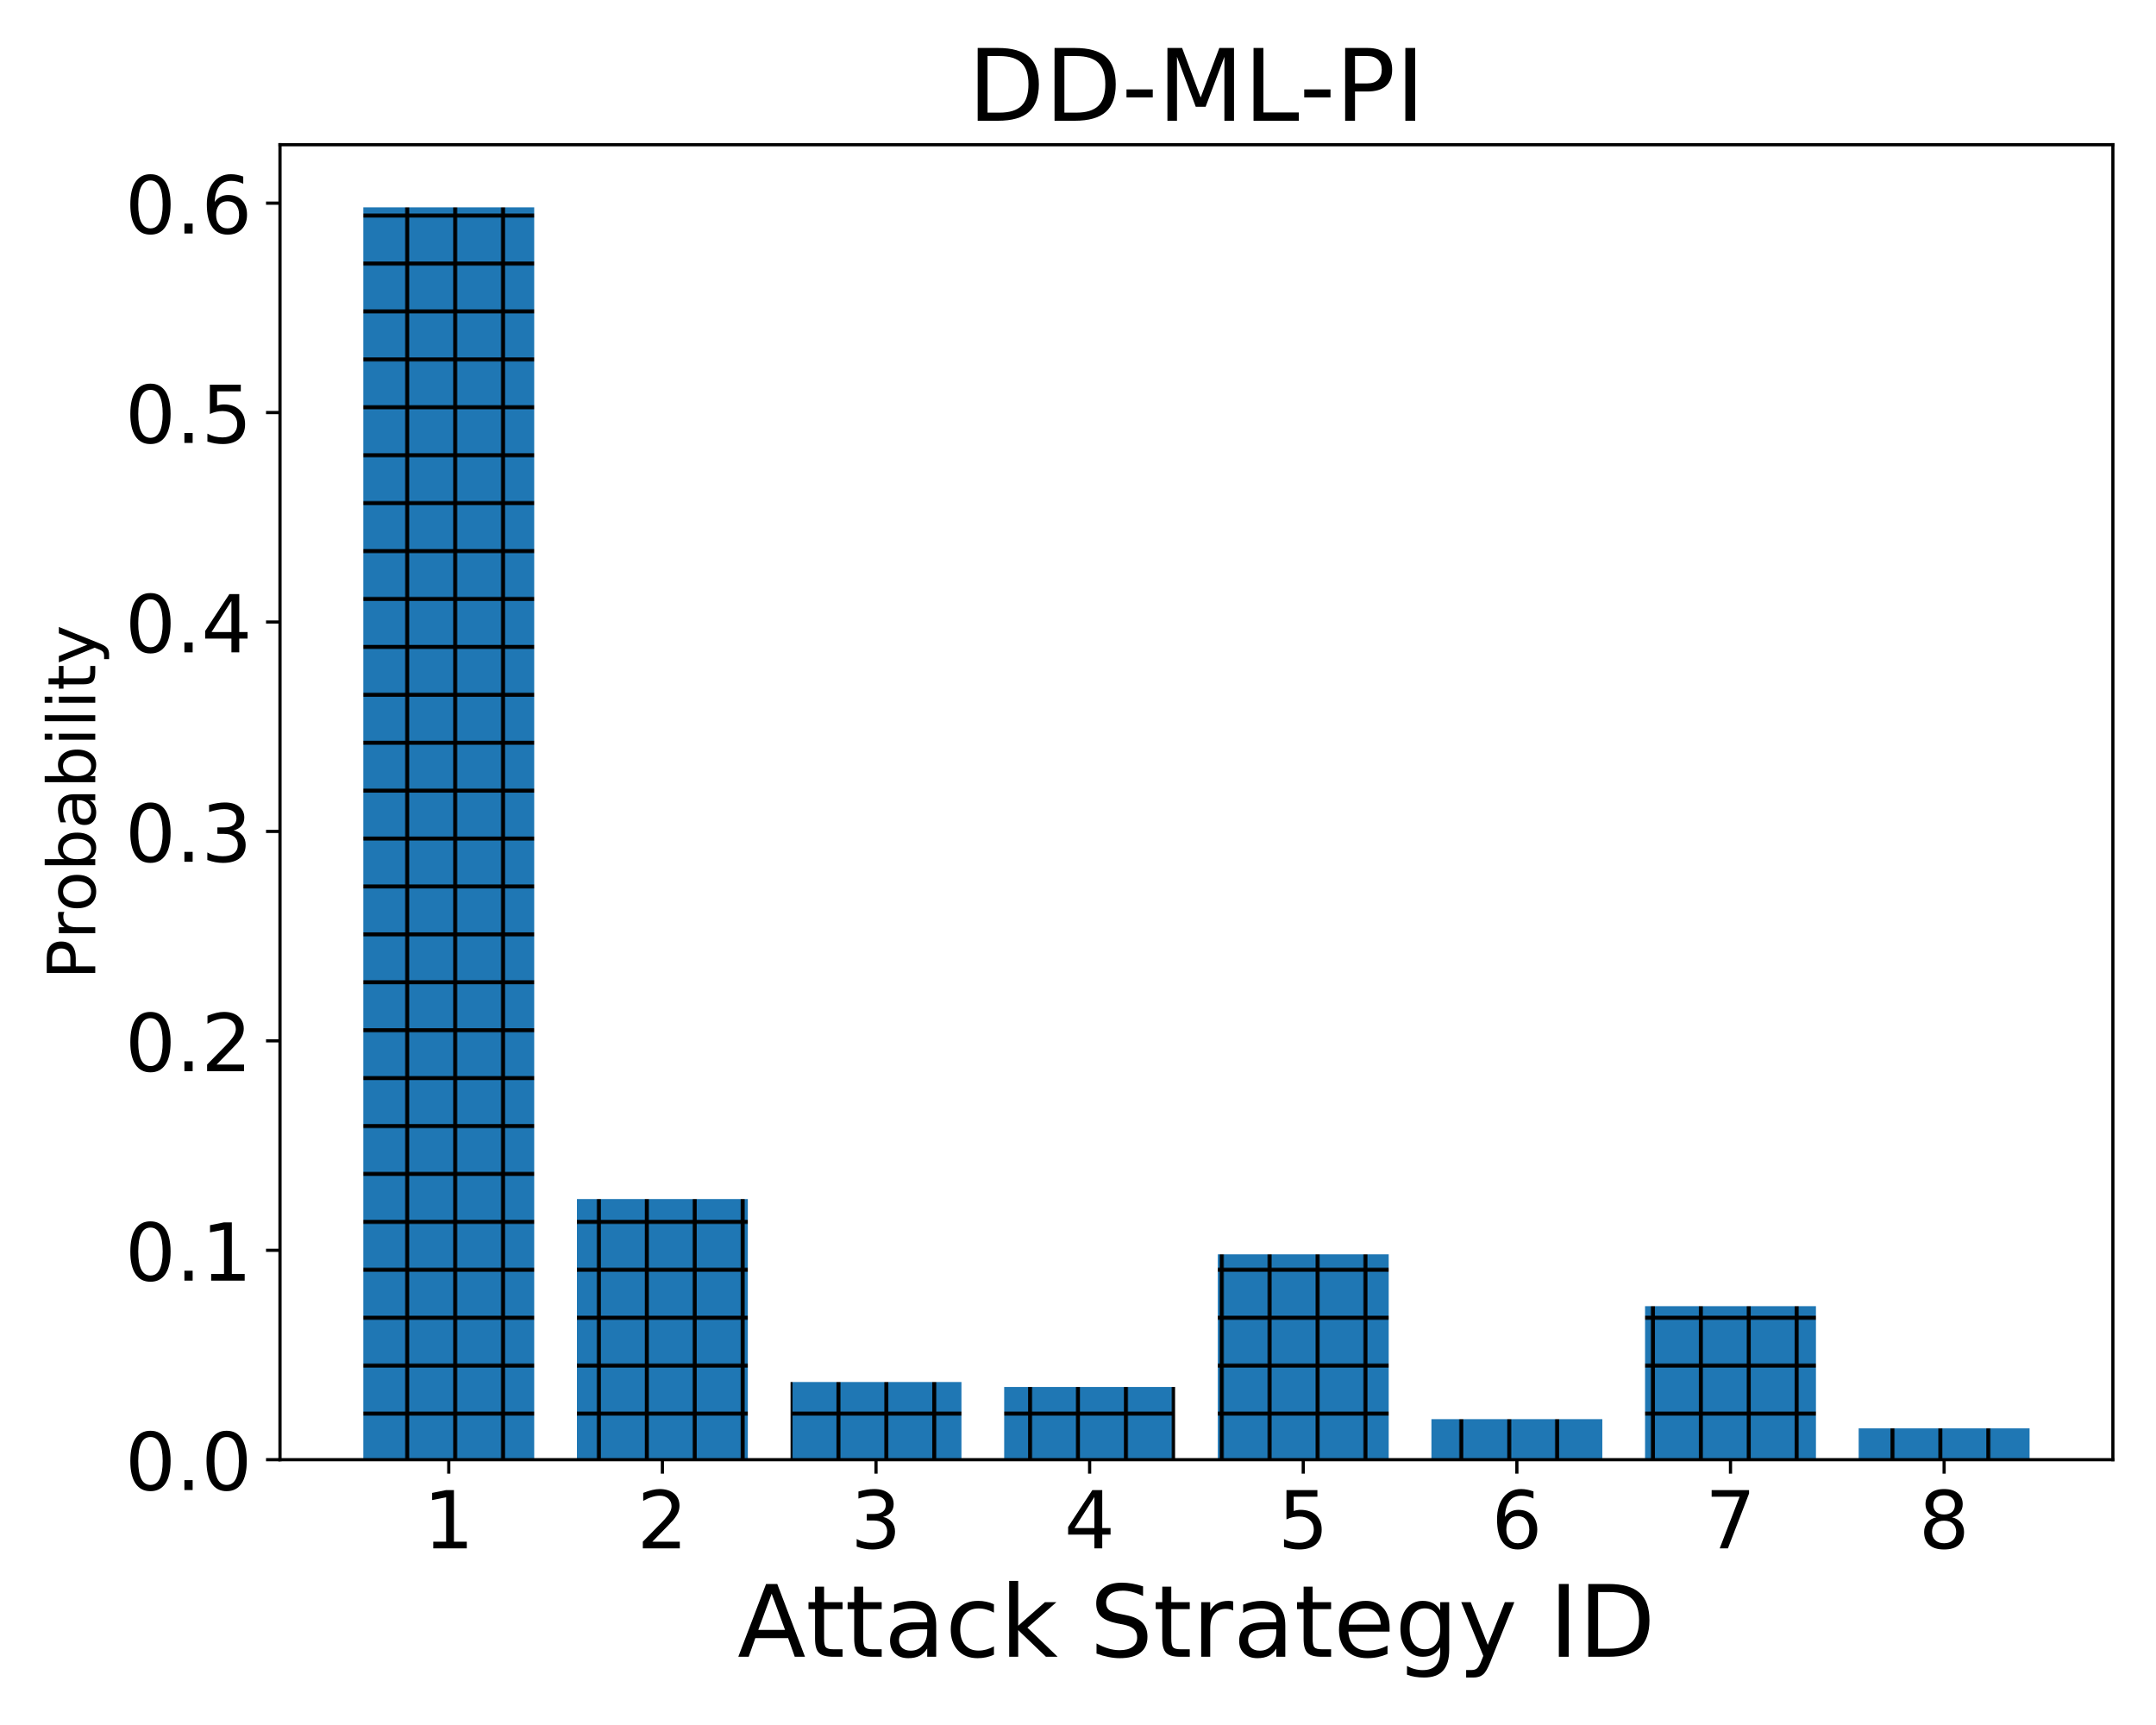
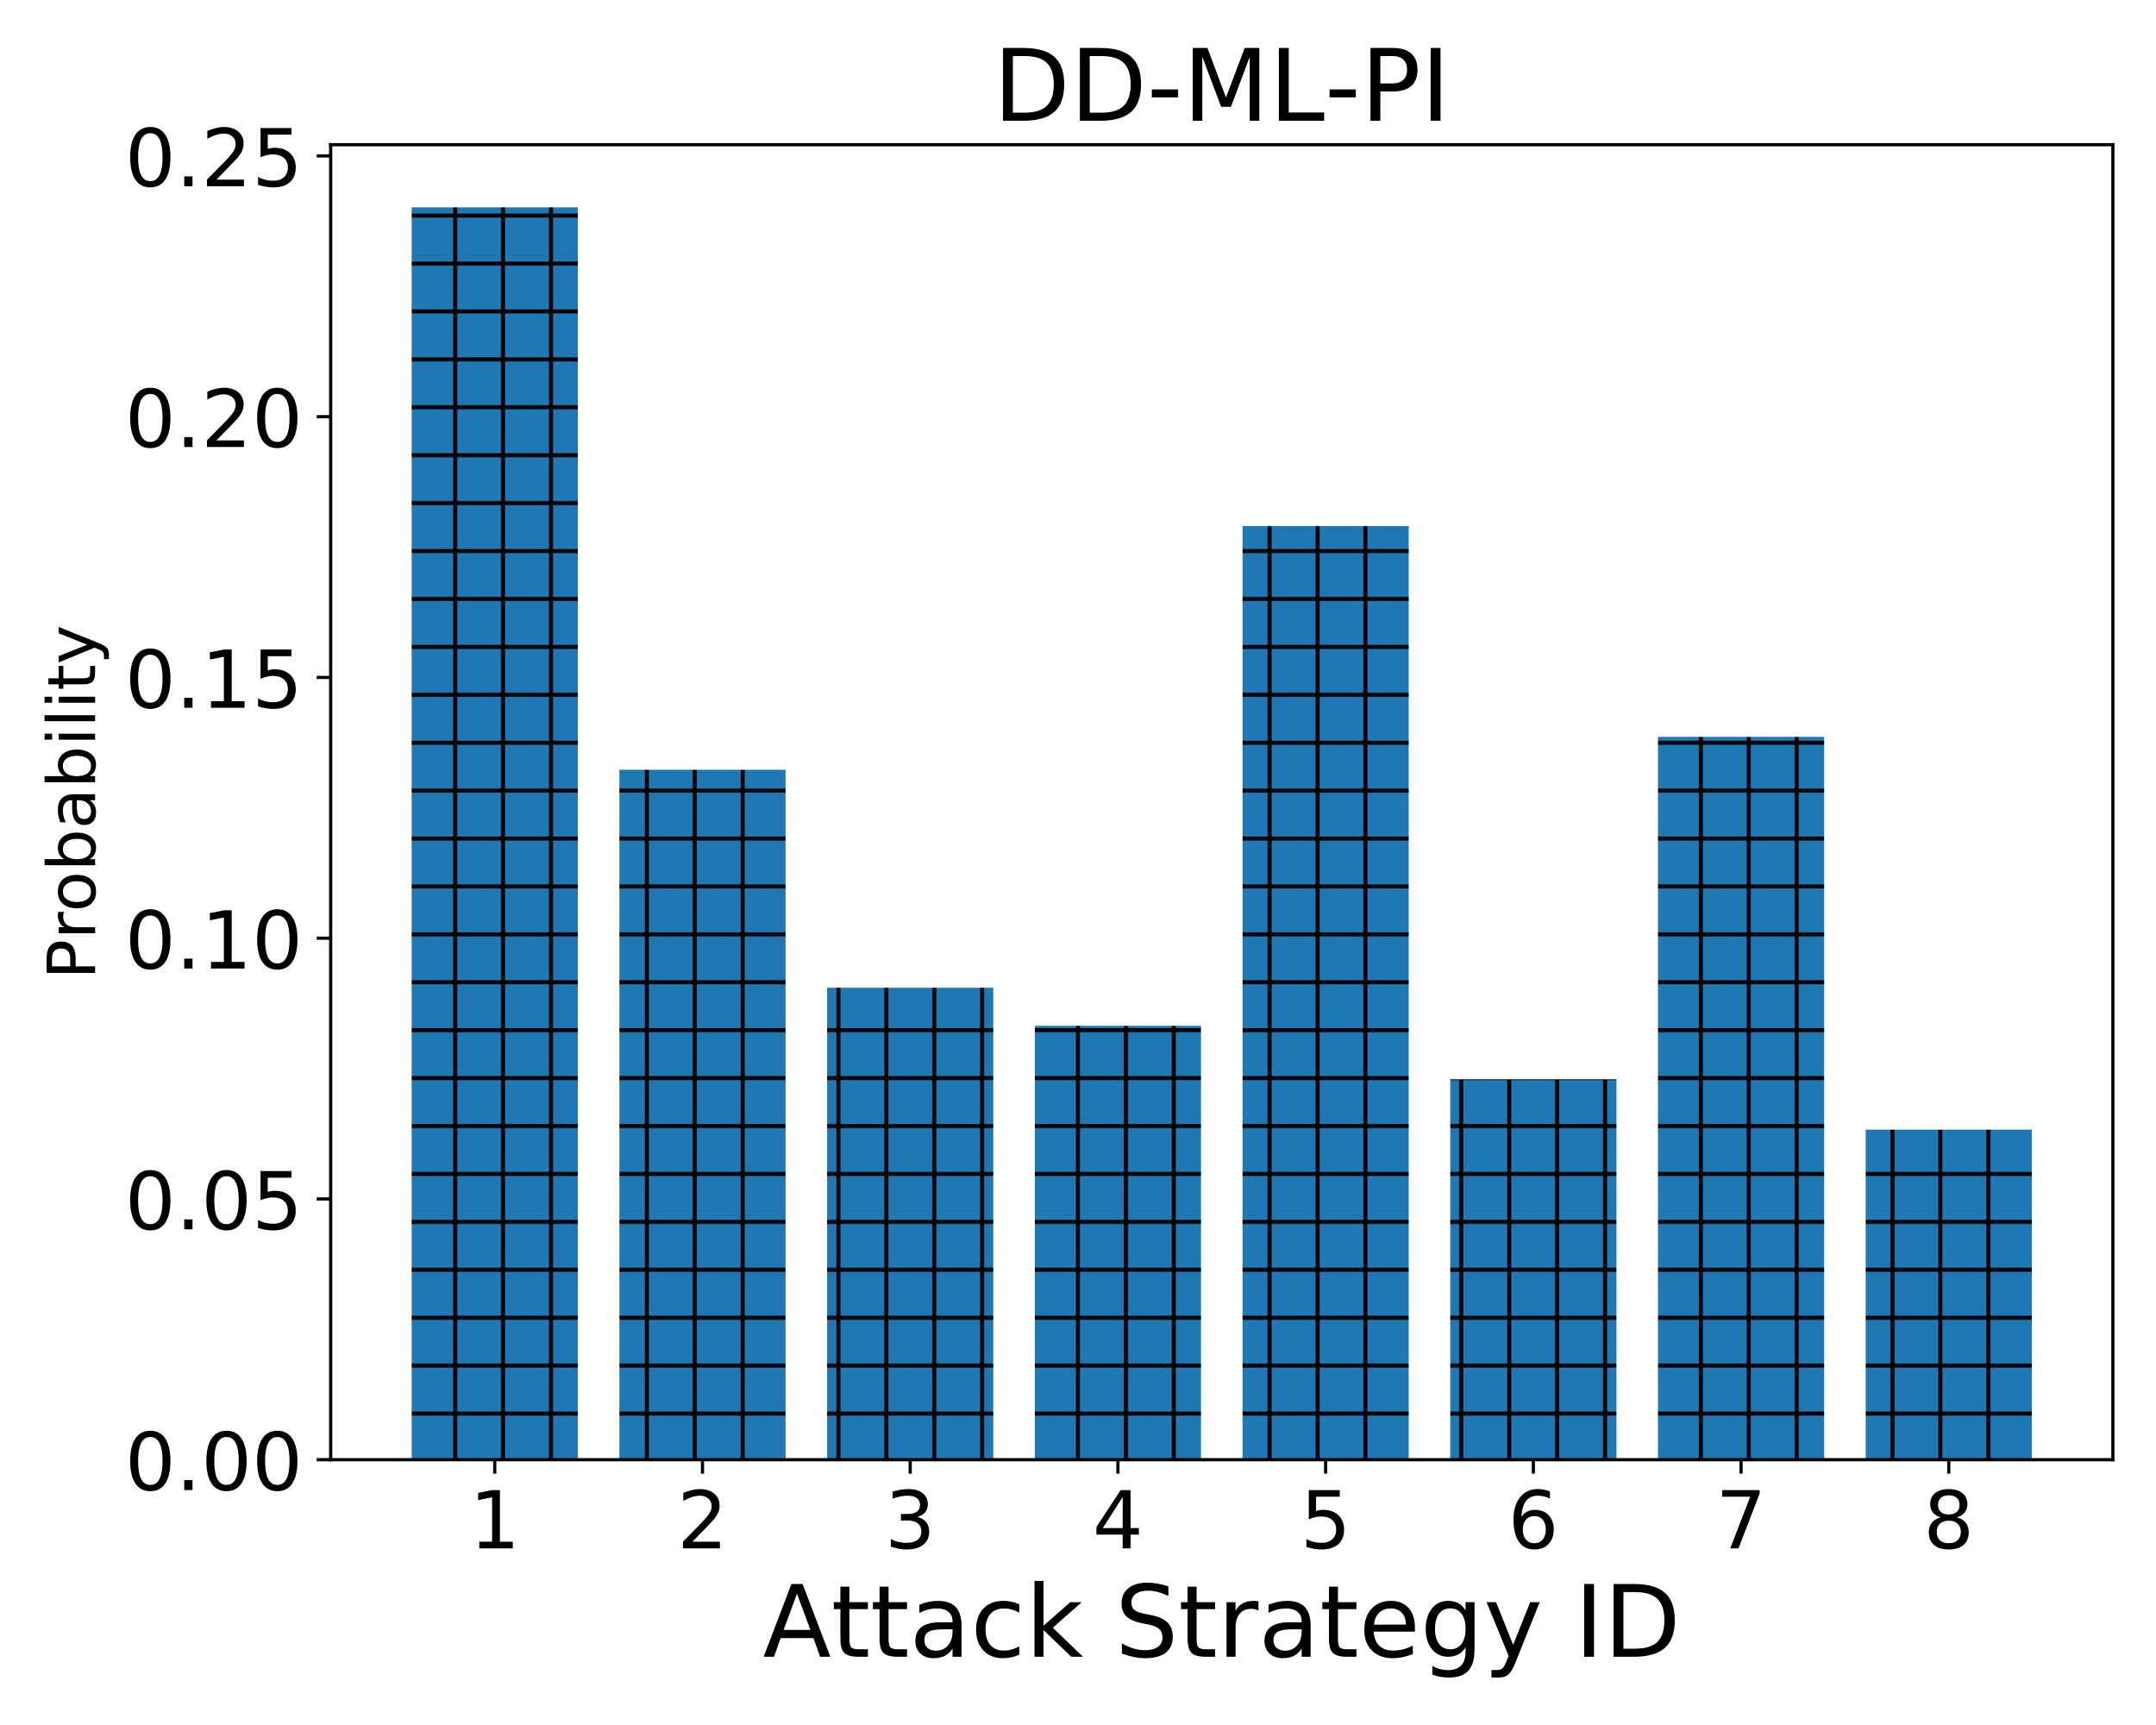
<svg xmlns="http://www.w3.org/2000/svg" xmlns:xlink="http://www.w3.org/1999/xlink" height="432pt" version="1.1" viewBox="0 0 540 432" width="540pt">
  <defs>
    <style type="text/css">
*{stroke-linecap:butt;stroke-linejoin:round;}
  </style>
  </defs>
  <g id="figure_1">
    <g id="patch_1">
      <path d="M 0 432  L 540 432  L 540 0  L 0 0  z " style="fill:#ffffff;" />
    </g>
    <g id="axes_1">
      <g id="patch_2">
-         <path d="M 70.13 365.56  L 529.2 365.56  L 529.2 36.24  L 70.13 36.24  z " style="fill:#ffffff;" />
+         <path d="M 82.82 365.56  L 529.2 365.56  L 529.2 36.24  L 82.82 36.24  z " style="fill:#ffffff;" />
      </g>
      <g id="patch_3">
-         <path clip-path="url(#paabbcc8f64)" d="M 90.997 365.56  L 133.801 365.56  L 133.801 51.922  L 90.997 51.922  z " style="fill:url(#h4506833bd5);" />
+         <path clip-path="url(#pebdb31510d)" d="M 103.11 365.56  L 144.731 365.56  L 144.731 51.922  L 103.11 51.922  z " style="fill:url(#h86dd119c20);" />
      </g>
      <g id="patch_4">
-         <path clip-path="url(#paabbcc8f64)" d="M 144.501 365.56  L 187.305 365.56  L 187.305 300.28  L 144.501 300.28  z " style="fill:url(#h4506833bd5);" />
+         <path clip-path="url(#pebdb31510d)" d="M 155.136 365.56  L 196.756 365.56  L 196.756 192.776  L 155.136 192.776  z " style="fill:url(#h86dd119c20);" />
      </g>
      <g id="patch_5">
-         <path clip-path="url(#paabbcc8f64)" d="M 198.006 365.56  L 240.81 365.56  L 240.81 346.107  L 198.006 346.107  z " style="fill:url(#h4506833bd5);" />
+         <path clip-path="url(#pebdb31510d)" d="M 207.161 365.56  L 248.782 365.56  L 248.782 247.366  L 207.161 247.366  z " style="fill:url(#h86dd119c20);" />
      </g>
      <g id="patch_6">
-         <path clip-path="url(#paabbcc8f64)" d="M 251.511 365.56  L 294.315 365.56  L 294.315 347.337  L 251.511 347.337  z " style="fill:url(#h4506833bd5);" />
+         <path clip-path="url(#pebdb31510d)" d="M 259.187 365.56  L 300.807 365.56  L 300.807 256.894  L 259.187 256.894  z " style="fill:url(#h86dd119c20);" />
      </g>
      <g id="patch_7">
-         <path clip-path="url(#paabbcc8f64)" d="M 305.015 365.56  L 347.819 365.56  L 347.819 314.12  L 305.015 314.12  z " style="fill:url(#h4506833bd5);" />
+         <path clip-path="url(#pebdb31510d)" d="M 311.213 365.56  L 352.833 365.56  L 352.833 131.748  L 311.213 131.748  z " style="fill:url(#h86dd119c20);" />
      </g>
      <g id="patch_8">
-         <path clip-path="url(#paabbcc8f64)" d="M 358.52 365.56  L 401.324 365.56  L 401.324 355.41  L 358.52 355.41  z " style="fill:url(#h4506833bd5);" />
+         <path clip-path="url(#pebdb31510d)" d="M 363.238 365.56  L 404.859 365.56  L 404.859 270.284  L 363.238 270.284  z " style="fill:url(#h86dd119c20);" />
      </g>
      <g id="patch_9">
-         <path clip-path="url(#paabbcc8f64)" d="M 412.025 365.56  L 454.829 365.56  L 454.829 327.115  L 412.025 327.115  z " style="fill:url(#h4506833bd5);" />
+         <path clip-path="url(#pebdb31510d)" d="M 415.264 365.56  L 456.884 365.56  L 456.884 184.536  L 415.264 184.536  z " style="fill:url(#h86dd119c20);" />
      </g>
      <g id="patch_10">
-         <path clip-path="url(#paabbcc8f64)" d="M 465.529 365.56  L 508.333 365.56  L 508.333 357.717  L 465.529 357.717  z " style="fill:url(#h4506833bd5);" />
+         <path clip-path="url(#pebdb31510d)" d="M 467.289 365.56  L 508.91 365.56  L 508.91 282.902  L 467.289 282.902  z " style="fill:url(#h86dd119c20);" />
      </g>
      <g id="matplotlib.axis_1">
        <g id="xtick_1">
          <g id="line2d_1">
            <defs>
-               <path d="M 0 0  L 0 3.5  " id="md4ec7f6e14" style="stroke:#000000;stroke-width:0.8;" />
-             </defs>
-             <g>
-               <use style="stroke:#000000;stroke-width:0.8;" x="112.399" xlink:href="#md4ec7f6e14" y="365.56" />
+               <path d="M 0 0  L 0 3.5  " id="m7964f2cab0" style="stroke:#000000;stroke-width:0.8;" />
+             </defs>
+             <g>
+               <use style="stroke:#000000;stroke-width:0.8;" x="123.92" xlink:href="#m7964f2cab0" y="365.56" />
            </g>
          </g>
          <g id="text_1">
            <defs>
              <path d="M 12.406 8.297  L 28.516 8.297  L 28.516 63.922  L 10.984 60.406  L 10.984 69.391  L 28.422 72.906  L 38.281 72.906  L 38.281 8.297  L 54.391 8.297  L 54.391 0  L 12.406 0  z " id="DejaVuSans-49" />
            </defs>
-             <g transform="translate(106.0362 387.7569)scale(0.2 -0.2)">
+             <g transform="translate(117.5578 387.7569)scale(0.2 -0.2)">
              <use xlink:href="#DejaVuSans-49" />
            </g>
          </g>
        </g>
        <g id="xtick_2">
          <g id="line2d_2">
            <g>
-               <use style="stroke:#000000;stroke-width:0.8;" x="165.903" xlink:href="#md4ec7f6e14" y="365.56" />
+               <use style="stroke:#000000;stroke-width:0.8;" x="175.946" xlink:href="#m7964f2cab0" y="365.56" />
            </g>
          </g>
          <g id="text_2">
            <defs>
              <path d="M 19.188 8.297  L 53.609 8.297  L 53.609 0  L 7.328 0  L 7.328 8.297  Q 12.938 14.109 22.625 23.891  Q 32.328 33.688 34.812 36.531  Q 39.547 41.844 41.422 45.531  Q 43.312 49.219 43.312 52.781  Q 43.312 58.594 39.234 62.25  Q 35.156 65.922 28.609 65.922  Q 23.969 65.922 18.812 64.312  Q 13.672 62.703 7.812 59.422  L 7.812 69.391  Q 13.766 71.781 18.938 73  Q 24.125 74.219 28.422 74.219  Q 39.75 74.219 46.484 68.547  Q 53.219 62.891 53.219 53.422  Q 53.219 48.922 51.531 44.891  Q 49.859 40.875 45.406 35.406  Q 44.188 33.984 37.641 27.219  Q 31.109 20.453 19.188 8.297  z " id="DejaVuSans-50" />
            </defs>
-             <g transform="translate(159.5408 387.7569)scale(0.2 -0.2)">
+             <g transform="translate(169.5834 387.7569)scale(0.2 -0.2)">
              <use xlink:href="#DejaVuSans-50" />
            </g>
          </g>
        </g>
        <g id="xtick_3">
          <g id="line2d_3">
            <g>
-               <use style="stroke:#000000;stroke-width:0.8;" x="219.408" xlink:href="#md4ec7f6e14" y="365.56" />
+               <use style="stroke:#000000;stroke-width:0.8;" x="227.972" xlink:href="#m7964f2cab0" y="365.56" />
            </g>
          </g>
          <g id="text_3">
            <defs>
              <path d="M 40.578 39.312  Q 47.656 37.797 51.625 33  Q 55.609 28.219 55.609 21.188  Q 55.609 10.406 48.188 4.484  Q 40.766 -1.422 27.094 -1.422  Q 22.516 -1.422 17.656 -0.516  Q 12.797 0.391 7.625 2.203  L 7.625 11.719  Q 11.719 9.328 16.594 8.109  Q 21.484 6.891 26.812 6.891  Q 36.078 6.891 40.938 10.547  Q 45.797 14.203 45.797 21.188  Q 45.797 27.641 41.281 31.266  Q 36.766 34.906 28.719 34.906  L 20.219 34.906  L 20.219 43.016  L 29.109 43.016  Q 36.375 43.016 40.234 45.922  Q 44.094 48.828 44.094 54.297  Q 44.094 59.906 40.109 62.906  Q 36.141 65.922 28.719 65.922  Q 24.656 65.922 20.016 65.031  Q 15.375 64.156 9.812 62.312  L 9.812 71.094  Q 15.438 72.656 20.344 73.438  Q 25.25 74.219 29.594 74.219  Q 40.828 74.219 47.359 69.109  Q 53.906 64.016 53.906 55.328  Q 53.906 49.266 50.438 45.094  Q 46.969 40.922 40.578 39.312  z " id="DejaVuSans-51" />
            </defs>
-             <g transform="translate(213.0455 387.7569)scale(0.2 -0.2)">
+             <g transform="translate(221.609 387.7569)scale(0.2 -0.2)">
              <use xlink:href="#DejaVuSans-51" />
            </g>
          </g>
        </g>
        <g id="xtick_4">
          <g id="line2d_4">
            <g>
-               <use style="stroke:#000000;stroke-width:0.8;" x="272.913" xlink:href="#md4ec7f6e14" y="365.56" />
+               <use style="stroke:#000000;stroke-width:0.8;" x="279.997" xlink:href="#m7964f2cab0" y="365.56" />
            </g>
          </g>
          <g id="text_4">
            <defs>
              <path d="M 37.797 64.312  L 12.891 25.391  L 37.797 25.391  z M 35.203 72.906  L 47.609 72.906  L 47.609 25.391  L 58.016 25.391  L 58.016 17.188  L 47.609 17.188  L 47.609 0  L 37.797 0  L 37.797 17.188  L 4.891 17.188  L 4.891 26.703  z " id="DejaVuSans-52" />
            </defs>
-             <g transform="translate(266.5502 387.7569)scale(0.2 -0.2)">
+             <g transform="translate(273.6347 387.7569)scale(0.2 -0.2)">
              <use xlink:href="#DejaVuSans-52" />
            </g>
          </g>
        </g>
        <g id="xtick_5">
          <g id="line2d_5">
            <g>
-               <use style="stroke:#000000;stroke-width:0.8;" x="326.417" xlink:href="#md4ec7f6e14" y="365.56" />
+               <use style="stroke:#000000;stroke-width:0.8;" x="332.023" xlink:href="#m7964f2cab0" y="365.56" />
            </g>
          </g>
          <g id="text_5">
            <defs>
              <path d="M 10.797 72.906  L 49.516 72.906  L 49.516 64.594  L 19.828 64.594  L 19.828 46.734  Q 21.969 47.469 24.109 47.828  Q 26.266 48.188 28.422 48.188  Q 40.625 48.188 47.75 41.5  Q 54.891 34.812 54.891 23.391  Q 54.891 11.625 47.562 5.094  Q 40.234 -1.422 26.906 -1.422  Q 22.312 -1.422 17.547 -0.641  Q 12.797 0.141 7.719 1.703  L 7.719 11.625  Q 12.109 9.234 16.797 8.062  Q 21.484 6.891 26.703 6.891  Q 35.156 6.891 40.078 11.328  Q 45.016 15.766 45.016 23.391  Q 45.016 31 40.078 35.438  Q 35.156 39.891 26.703 39.891  Q 22.75 39.891 18.812 39.016  Q 14.891 38.141 10.797 36.281  z " id="DejaVuSans-53" />
            </defs>
-             <g transform="translate(320.0548 387.7569)scale(0.2 -0.2)">
+             <g transform="translate(325.6603 387.7569)scale(0.2 -0.2)">
              <use xlink:href="#DejaVuSans-53" />
            </g>
          </g>
        </g>
        <g id="xtick_6">
          <g id="line2d_6">
            <g>
-               <use style="stroke:#000000;stroke-width:0.8;" x="379.922" xlink:href="#md4ec7f6e14" y="365.56" />
+               <use style="stroke:#000000;stroke-width:0.8;" x="384.048" xlink:href="#m7964f2cab0" y="365.56" />
            </g>
          </g>
          <g id="text_6">
            <defs>
              <path d="M 33.016 40.375  Q 26.375 40.375 22.484 35.828  Q 18.609 31.297 18.609 23.391  Q 18.609 15.531 22.484 10.953  Q 26.375 6.391 33.016 6.391  Q 39.656 6.391 43.531 10.953  Q 47.406 15.531 47.406 23.391  Q 47.406 31.297 43.531 35.828  Q 39.656 40.375 33.016 40.375  z M 52.594 71.297  L 52.594 62.312  Q 48.875 64.062 45.094 64.984  Q 41.312 65.922 37.594 65.922  Q 27.828 65.922 22.672 59.328  Q 17.531 52.734 16.797 39.406  Q 19.672 43.656 24.016 45.922  Q 28.375 48.188 33.594 48.188  Q 44.578 48.188 50.953 41.516  Q 57.328 34.859 57.328 23.391  Q 57.328 12.156 50.688 5.359  Q 44.047 -1.422 33.016 -1.422  Q 20.359 -1.422 13.672 8.266  Q 6.984 17.969 6.984 36.375  Q 6.984 53.656 15.188 63.938  Q 23.391 74.219 37.203 74.219  Q 40.922 74.219 44.703 73.484  Q 48.484 72.75 52.594 71.297  z " id="DejaVuSans-54" />
            </defs>
-             <g transform="translate(373.5595 387.7569)scale(0.2 -0.2)">
+             <g transform="translate(377.686 387.7569)scale(0.2 -0.2)">
              <use xlink:href="#DejaVuSans-54" />
            </g>
          </g>
        </g>
        <g id="xtick_7">
          <g id="line2d_7">
            <g>
-               <use style="stroke:#000000;stroke-width:0.8;" x="433.427" xlink:href="#md4ec7f6e14" y="365.56" />
+               <use style="stroke:#000000;stroke-width:0.8;" x="436.074" xlink:href="#m7964f2cab0" y="365.56" />
            </g>
          </g>
          <g id="text_7">
            <defs>
              <path d="M 8.203 72.906  L 55.078 72.906  L 55.078 68.703  L 28.609 0  L 18.312 0  L 43.219 64.594  L 8.203 64.594  z " id="DejaVuSans-55" />
            </defs>
-             <g transform="translate(427.0642 387.7569)scale(0.2 -0.2)">
+             <g transform="translate(429.7116 387.7569)scale(0.2 -0.2)">
              <use xlink:href="#DejaVuSans-55" />
            </g>
          </g>
        </g>
        <g id="xtick_8">
          <g id="line2d_8">
            <g>
-               <use style="stroke:#000000;stroke-width:0.8;" x="486.931" xlink:href="#md4ec7f6e14" y="365.56" />
+               <use style="stroke:#000000;stroke-width:0.8;" x="488.1" xlink:href="#m7964f2cab0" y="365.56" />
            </g>
          </g>
          <g id="text_8">
            <defs>
              <path d="M 31.781 34.625  Q 24.75 34.625 20.719 30.859  Q 16.703 27.094 16.703 20.516  Q 16.703 13.922 20.719 10.156  Q 24.75 6.391 31.781 6.391  Q 38.812 6.391 42.859 10.172  Q 46.922 13.969 46.922 20.516  Q 46.922 27.094 42.891 30.859  Q 38.875 34.625 31.781 34.625  z M 21.922 38.812  Q 15.578 40.375 12.031 44.719  Q 8.5 49.078 8.5 55.328  Q 8.5 64.062 14.719 69.141  Q 20.953 74.219 31.781 74.219  Q 42.672 74.219 48.875 69.141  Q 55.078 64.062 55.078 55.328  Q 55.078 49.078 51.531 44.719  Q 48 40.375 41.703 38.812  Q 48.828 37.156 52.797 32.312  Q 56.781 27.484 56.781 20.516  Q 56.781 9.906 50.312 4.234  Q 43.844 -1.422 31.781 -1.422  Q 19.734 -1.422 13.25 4.234  Q 6.781 9.906 6.781 20.516  Q 6.781 27.484 10.781 32.312  Q 14.797 37.156 21.922 38.812  z M 18.312 54.391  Q 18.312 48.734 21.844 45.562  Q 25.391 42.391 31.781 42.391  Q 38.141 42.391 41.719 45.562  Q 45.312 48.734 45.312 54.391  Q 45.312 60.062 41.719 63.234  Q 38.141 66.406 31.781 66.406  Q 25.391 66.406 21.844 63.234  Q 18.312 60.062 18.312 54.391  z " id="DejaVuSans-56" />
            </defs>
-             <g transform="translate(480.5688 387.7569)scale(0.2 -0.2)">
+             <g transform="translate(481.7372 387.7569)scale(0.2 -0.2)">
              <use xlink:href="#DejaVuSans-56" />
            </g>
          </g>
        </g>
        <g id="text_9">
          <defs>
            <path d="M 34.188 63.188  L 20.797 26.906  L 47.609 26.906  z M 28.609 72.906  L 39.797 72.906  L 67.578 0  L 57.328 0  L 50.688 18.703  L 17.828 18.703  L 11.188 0  L 0.781 0  z " id="DejaVuSans-65" />
            <path d="M 18.312 70.219  L 18.312 54.688  L 36.812 54.688  L 36.812 47.703  L 18.312 47.703  L 18.312 18.016  Q 18.312 11.328 20.141 9.422  Q 21.969 7.516 27.594 7.516  L 36.812 7.516  L 36.812 0  L 27.594 0  Q 17.188 0 13.234 3.875  Q 9.281 7.766 9.281 18.016  L 9.281 47.703  L 2.688 47.703  L 2.688 54.688  L 9.281 54.688  L 9.281 70.219  z " id="DejaVuSans-116" />
            <path d="M 34.281 27.484  Q 23.391 27.484 19.188 25  Q 14.984 22.516 14.984 16.5  Q 14.984 11.719 18.141 8.906  Q 21.297 6.109 26.703 6.109  Q 34.188 6.109 38.703 11.406  Q 43.219 16.703 43.219 25.484  L 43.219 27.484  z M 52.203 31.203  L 52.203 0  L 43.219 0  L 43.219 8.297  Q 40.141 3.328 35.547 0.953  Q 30.953 -1.422 24.312 -1.422  Q 15.922 -1.422 10.953 3.297  Q 6 8.016 6 15.922  Q 6 25.141 12.172 29.828  Q 18.359 34.516 30.609 34.516  L 43.219 34.516  L 43.219 35.406  Q 43.219 41.609 39.141 45  Q 35.062 48.391 27.688 48.391  Q 23 48.391 18.547 47.266  Q 14.109 46.141 10.016 43.891  L 10.016 52.203  Q 14.938 54.109 19.578 55.047  Q 24.219 56 28.609 56  Q 40.484 56 46.344 49.844  Q 52.203 43.703 52.203 31.203  z " id="DejaVuSans-97" />
            <path d="M 48.781 52.594  L 48.781 44.188  Q 44.969 46.297 41.141 47.344  Q 37.312 48.391 33.406 48.391  Q 24.656 48.391 19.812 42.844  Q 14.984 37.312 14.984 27.297  Q 14.984 17.281 19.812 11.734  Q 24.656 6.203 33.406 6.203  Q 37.312 6.203 41.141 7.25  Q 44.969 8.297 48.781 10.406  L 48.781 2.094  Q 45.016 0.344 40.984 -0.531  Q 36.969 -1.422 32.422 -1.422  Q 20.062 -1.422 12.781 6.344  Q 5.516 14.109 5.516 27.297  Q 5.516 40.672 12.859 48.328  Q 20.219 56 33.016 56  Q 37.156 56 41.109 55.141  Q 45.062 54.297 48.781 52.594  z " id="DejaVuSans-99" />
            <path d="M 9.078 75.984  L 18.109 75.984  L 18.109 31.109  L 44.922 54.688  L 56.391 54.688  L 27.391 29.109  L 57.625 0  L 45.906 0  L 18.109 26.703  L 18.109 0  L 9.078 0  z " id="DejaVuSans-107" />
            <path id="DejaVuSans-32" />
            <path d="M 53.516 70.516  L 53.516 60.891  Q 47.906 63.578 42.922 64.891  Q 37.938 66.219 33.297 66.219  Q 25.25 66.219 20.875 63.094  Q 16.5 59.969 16.5 54.203  Q 16.5 49.359 19.406 46.891  Q 22.312 44.438 30.422 42.922  L 36.375 41.703  Q 47.406 39.594 52.656 34.297  Q 57.906 29 57.906 20.125  Q 57.906 9.516 50.797 4.047  Q 43.703 -1.422 29.984 -1.422  Q 24.812 -1.422 18.969 -0.25  Q 13.141 0.922 6.891 3.219  L 6.891 13.375  Q 12.891 10.016 18.656 8.297  Q 24.422 6.594 29.984 6.594  Q 38.422 6.594 43.016 9.906  Q 47.609 13.234 47.609 19.391  Q 47.609 24.75 44.312 27.781  Q 41.016 30.812 33.5 32.328  L 27.484 33.5  Q 16.453 35.688 11.516 40.375  Q 6.594 45.062 6.594 53.422  Q 6.594 63.094 13.406 68.656  Q 20.219 74.219 32.172 74.219  Q 37.312 74.219 42.625 73.281  Q 47.953 72.359 53.516 70.516  z " id="DejaVuSans-83" />
            <path d="M 41.109 46.297  Q 39.594 47.172 37.812 47.578  Q 36.031 48 33.891 48  Q 26.266 48 22.188 43.047  Q 18.109 38.094 18.109 28.812  L 18.109 0  L 9.078 0  L 9.078 54.688  L 18.109 54.688  L 18.109 46.188  Q 20.953 51.172 25.484 53.578  Q 30.031 56 36.531 56  Q 37.453 56 38.578 55.875  Q 39.703 55.766 41.062 55.516  z " id="DejaVuSans-114" />
            <path d="M 56.203 29.594  L 56.203 25.203  L 14.891 25.203  Q 15.484 15.922 20.484 11.062  Q 25.484 6.203 34.422 6.203  Q 39.594 6.203 44.453 7.469  Q 49.312 8.734 54.109 11.281  L 54.109 2.781  Q 49.266 0.734 44.188 -0.344  Q 39.109 -1.422 33.891 -1.422  Q 20.797 -1.422 13.156 6.188  Q 5.516 13.812 5.516 26.812  Q 5.516 40.234 12.766 48.109  Q 20.016 56 32.328 56  Q 43.359 56 49.781 48.891  Q 56.203 41.797 56.203 29.594  z M 47.219 32.234  Q 47.125 39.594 43.094 43.984  Q 39.062 48.391 32.422 48.391  Q 24.906 48.391 20.391 44.141  Q 15.875 39.891 15.188 32.172  z " id="DejaVuSans-101" />
            <path d="M 45.406 27.984  Q 45.406 37.75 41.375 43.109  Q 37.359 48.484 30.078 48.484  Q 22.859 48.484 18.828 43.109  Q 14.797 37.75 14.797 27.984  Q 14.797 18.266 18.828 12.891  Q 22.859 7.516 30.078 7.516  Q 37.359 7.516 41.375 12.891  Q 45.406 18.266 45.406 27.984  z M 54.391 6.781  Q 54.391 -7.172 48.188 -13.984  Q 42 -20.797 29.203 -20.797  Q 24.469 -20.797 20.266 -20.094  Q 16.062 -19.391 12.109 -17.922  L 12.109 -9.188  Q 16.062 -11.328 19.922 -12.344  Q 23.781 -13.375 27.781 -13.375  Q 36.625 -13.375 41.016 -8.766  Q 45.406 -4.156 45.406 5.172  L 45.406 9.625  Q 42.625 4.781 38.281 2.391  Q 33.938 0 27.875 0  Q 17.828 0 11.672 7.656  Q 5.516 15.328 5.516 27.984  Q 5.516 40.672 11.672 48.328  Q 17.828 56 27.875 56  Q 33.938 56 38.281 53.609  Q 42.625 51.219 45.406 46.391  L 45.406 54.688  L 54.391 54.688  z " id="DejaVuSans-103" />
            <path d="M 32.172 -5.078  Q 28.375 -14.844 24.75 -17.812  Q 21.141 -20.797 15.094 -20.797  L 7.906 -20.797  L 7.906 -13.281  L 13.188 -13.281  Q 16.891 -13.281 18.938 -11.516  Q 21 -9.766 23.484 -3.219  L 25.094 0.875  L 2.984 54.688  L 12.5 54.688  L 29.594 11.922  L 46.688 54.688  L 56.203 54.688  z " id="DejaVuSans-121" />
            <path d="M 9.812 72.906  L 19.672 72.906  L 19.672 0  L 9.812 0  z " id="DejaVuSans-73" />
            <path d="M 19.672 64.797  L 19.672 8.109  L 31.594 8.109  Q 46.688 8.109 53.688 14.938  Q 60.688 21.781 60.688 36.531  Q 60.688 51.172 53.688 57.984  Q 46.688 64.797 31.594 64.797  z M 9.812 72.906  L 30.078 72.906  Q 51.266 72.906 61.172 64.094  Q 71.094 55.281 71.094 36.531  Q 71.094 17.672 61.125 8.828  Q 51.172 0 30.078 0  L 9.812 0  z " id="DejaVuSans-68" />
          </defs>
-           <g transform="translate(184.7255 414.9123)scale(0.25 -0.25)">
+           <g transform="translate(191.0705 414.9123)scale(0.25 -0.25)">
            <use xlink:href="#DejaVuSans-65" />
            <use x="68.393" xlink:href="#DejaVuSans-116" />
            <use x="107.602" xlink:href="#DejaVuSans-116" />
            <use x="146.811" xlink:href="#DejaVuSans-97" />
            <use x="208.09" xlink:href="#DejaVuSans-99" />
            <use x="263.07" xlink:href="#DejaVuSans-107" />
            <use x="320.98" xlink:href="#DejaVuSans-32" />
            <use x="352.768" xlink:href="#DejaVuSans-83" />
            <use x="416.244" xlink:href="#DejaVuSans-116" />
            <use x="455.453" xlink:href="#DejaVuSans-114" />
            <use x="496.566" xlink:href="#DejaVuSans-97" />
            <use x="557.846" xlink:href="#DejaVuSans-116" />
            <use x="597.055" xlink:href="#DejaVuSans-101" />
            <use x="658.578" xlink:href="#DejaVuSans-103" />
            <use x="722.055" xlink:href="#DejaVuSans-121" />
            <use x="781.234" xlink:href="#DejaVuSans-32" />
            <use x="813.021" xlink:href="#DejaVuSans-73" />
            <use x="842.514" xlink:href="#DejaVuSans-68" />
          </g>
        </g>
      </g>
      <g id="matplotlib.axis_2">
        <g id="ytick_1">
          <g id="line2d_9">
            <defs>
-               <path d="M 0 0  L -3.5 0  " id="m643095340f" style="stroke:#000000;stroke-width:0.8;" />
-             </defs>
-             <g>
-               <use style="stroke:#000000;stroke-width:0.8;" x="70.13" xlink:href="#m643095340f" y="365.56" />
+               <path d="M 0 0  L -3.5 0  " id="mc87d43b8d1" style="stroke:#000000;stroke-width:0.8;" />
+             </defs>
+             <g>
+               <use style="stroke:#000000;stroke-width:0.8;" x="82.82" xlink:href="#mc87d43b8d1" y="365.56" />
            </g>
          </g>
          <g id="text_10">
            <defs>
              <path d="M 31.781 66.406  Q 24.172 66.406 20.328 58.906  Q 16.5 51.422 16.5 36.375  Q 16.5 21.391 20.328 13.891  Q 24.172 6.391 31.781 6.391  Q 39.453 6.391 43.281 13.891  Q 47.125 21.391 47.125 36.375  Q 47.125 51.422 43.281 58.906  Q 39.453 66.406 31.781 66.406  z M 31.781 74.219  Q 44.047 74.219 50.516 64.516  Q 56.984 54.828 56.984 36.375  Q 56.984 17.969 50.516 8.266  Q 44.047 -1.422 31.781 -1.422  Q 19.531 -1.422 13.062 8.266  Q 6.594 17.969 6.594 36.375  Q 6.594 54.828 13.062 64.516  Q 19.531 74.219 31.781 74.219  z " id="DejaVuSans-48" />
              <path d="M 10.688 12.406  L 21 12.406  L 21 0  L 10.688 0  z " id="DejaVuSans-46" />
            </defs>
-             <g transform="translate(31.32375 373.1584)scale(0.2 -0.2)">
+             <g transform="translate(31.28875 373.1584)scale(0.2 -0.2)">
              <use xlink:href="#DejaVuSans-48" />
              <use x="63.623" xlink:href="#DejaVuSans-46" />
              <use x="95.41" xlink:href="#DejaVuSans-48" />
+               <use x="159.033" xlink:href="#DejaVuSans-48" />
            </g>
          </g>
        </g>
        <g id="ytick_2">
          <g id="line2d_10">
            <g>
-               <use style="stroke:#000000;stroke-width:0.8;" x="70.13" xlink:href="#m643095340f" y="313.113" />
+               <use style="stroke:#000000;stroke-width:0.8;" x="82.82" xlink:href="#mc87d43b8d1" y="300.257" />
            </g>
          </g>
          <g id="text_11">
-             <g transform="translate(31.32375 320.7111)scale(0.2 -0.2)">
-               <use xlink:href="#DejaVuSans-48" />
-               <use x="63.623" xlink:href="#DejaVuSans-46" />
-               <use x="95.41" xlink:href="#DejaVuSans-49" />
+             <g transform="translate(31.28875 307.8558)scale(0.2 -0.2)">
+               <use xlink:href="#DejaVuSans-48" />
+               <use x="63.623" xlink:href="#DejaVuSans-46" />
+               <use x="95.41" xlink:href="#DejaVuSans-48" />
+               <use x="159.033" xlink:href="#DejaVuSans-53" />
            </g>
          </g>
        </g>
        <g id="ytick_3">
          <g id="line2d_11">
            <g>
-               <use style="stroke:#000000;stroke-width:0.8;" x="70.13" xlink:href="#m643095340f" y="260.665" />
+               <use style="stroke:#000000;stroke-width:0.8;" x="82.82" xlink:href="#mc87d43b8d1" y="234.955" />
            </g>
          </g>
          <g id="text_12">
-             <g transform="translate(31.32375 268.2638)scale(0.2 -0.2)">
-               <use xlink:href="#DejaVuSans-48" />
-               <use x="63.623" xlink:href="#DejaVuSans-46" />
-               <use x="95.41" xlink:href="#DejaVuSans-50" />
+             <g transform="translate(31.28875 242.5531)scale(0.2 -0.2)">
+               <use xlink:href="#DejaVuSans-48" />
+               <use x="63.623" xlink:href="#DejaVuSans-46" />
+               <use x="95.41" xlink:href="#DejaVuSans-49" />
+               <use x="159.033" xlink:href="#DejaVuSans-48" />
            </g>
          </g>
        </g>
        <g id="ytick_4">
          <g id="line2d_12">
            <g>
-               <use style="stroke:#000000;stroke-width:0.8;" x="70.13" xlink:href="#m643095340f" y="208.218" />
+               <use style="stroke:#000000;stroke-width:0.8;" x="82.82" xlink:href="#mc87d43b8d1" y="169.652" />
            </g>
          </g>
          <g id="text_13">
-             <g transform="translate(31.32375 215.8165)scale(0.2 -0.2)">
-               <use xlink:href="#DejaVuSans-48" />
-               <use x="63.623" xlink:href="#DejaVuSans-46" />
-               <use x="95.41" xlink:href="#DejaVuSans-51" />
+             <g transform="translate(31.28875 177.2505)scale(0.2 -0.2)">
+               <use xlink:href="#DejaVuSans-48" />
+               <use x="63.623" xlink:href="#DejaVuSans-46" />
+               <use x="95.41" xlink:href="#DejaVuSans-49" />
+               <use x="159.033" xlink:href="#DejaVuSans-53" />
            </g>
          </g>
        </g>
        <g id="ytick_5">
          <g id="line2d_13">
            <g>
-               <use style="stroke:#000000;stroke-width:0.8;" x="70.13" xlink:href="#m643095340f" y="155.771" />
+               <use style="stroke:#000000;stroke-width:0.8;" x="82.82" xlink:href="#mc87d43b8d1" y="104.349" />
            </g>
          </g>
          <g id="text_14">
-             <g transform="translate(31.32375 163.3692)scale(0.2 -0.2)">
-               <use xlink:href="#DejaVuSans-48" />
-               <use x="63.623" xlink:href="#DejaVuSans-46" />
-               <use x="95.41" xlink:href="#DejaVuSans-52" />
+             <g transform="translate(31.28875 111.9479)scale(0.2 -0.2)">
+               <use xlink:href="#DejaVuSans-48" />
+               <use x="63.623" xlink:href="#DejaVuSans-46" />
+               <use x="95.41" xlink:href="#DejaVuSans-50" />
+               <use x="159.033" xlink:href="#DejaVuSans-48" />
            </g>
          </g>
        </g>
        <g id="ytick_6">
          <g id="line2d_14">
            <g>
-               <use style="stroke:#000000;stroke-width:0.8;" x="70.13" xlink:href="#m643095340f" y="103.323" />
+               <use style="stroke:#000000;stroke-width:0.8;" x="82.82" xlink:href="#mc87d43b8d1" y="39.047" />
            </g>
          </g>
          <g id="text_15">
-             <g transform="translate(31.32375 110.9219)scale(0.2 -0.2)">
-               <use xlink:href="#DejaVuSans-48" />
-               <use x="63.623" xlink:href="#DejaVuSans-46" />
-               <use x="95.41" xlink:href="#DejaVuSans-53" />
-             </g>
-           </g>
-         </g>
-         <g id="ytick_7">
-           <g id="line2d_15">
-             <g>
-               <use style="stroke:#000000;stroke-width:0.8;" x="70.13" xlink:href="#m643095340f" y="50.876" />
-             </g>
-           </g>
-           <g id="text_16">
-             <g transform="translate(31.32375 58.47463)scale(0.2 -0.2)">
-               <use xlink:href="#DejaVuSans-48" />
-               <use x="63.623" xlink:href="#DejaVuSans-46" />
-               <use x="95.41" xlink:href="#DejaVuSans-54" />
-             </g>
-           </g>
-         </g>
-         <g id="text_17">
+             <g transform="translate(31.28875 46.64522)scale(0.2 -0.2)">
+               <use xlink:href="#DejaVuSans-48" />
+               <use x="63.623" xlink:href="#DejaVuSans-46" />
+               <use x="95.41" xlink:href="#DejaVuSans-50" />
+               <use x="159.033" xlink:href="#DejaVuSans-53" />
+             </g>
+           </g>
+         </g>
+         <g id="text_16">
          <defs>
            <path d="M 19.672 64.797  L 19.672 37.406  L 32.078 37.406  Q 38.969 37.406 42.719 40.969  Q 46.484 44.531 46.484 51.125  Q 46.484 57.672 42.719 61.234  Q 38.969 64.797 32.078 64.797  z M 9.812 72.906  L 32.078 72.906  Q 44.344 72.906 50.609 67.359  Q 56.891 61.812 56.891 51.125  Q 56.891 40.328 50.609 34.812  Q 44.344 29.297 32.078 29.297  L 19.672 29.297  L 19.672 0  L 9.812 0  z " id="DejaVuSans-80" />
            <path d="M 30.609 48.391  Q 23.391 48.391 19.188 42.75  Q 14.984 37.109 14.984 27.297  Q 14.984 17.484 19.156 11.844  Q 23.344 6.203 30.609 6.203  Q 37.797 6.203 41.984 11.859  Q 46.188 17.531 46.188 27.297  Q 46.188 37.016 41.984 42.703  Q 37.797 48.391 30.609 48.391  z M 30.609 56  Q 42.328 56 49.016 48.375  Q 55.719 40.766 55.719 27.297  Q 55.719 13.875 49.016 6.219  Q 42.328 -1.422 30.609 -1.422  Q 18.844 -1.422 12.172 6.219  Q 5.516 13.875 5.516 27.297  Q 5.516 40.766 12.172 48.375  Q 18.844 56 30.609 56  z " id="DejaVuSans-111" />
            <path d="M 48.688 27.297  Q 48.688 37.203 44.609 42.844  Q 40.531 48.484 33.406 48.484  Q 26.266 48.484 22.188 42.844  Q 18.109 37.203 18.109 27.297  Q 18.109 17.391 22.188 11.75  Q 26.266 6.109 33.406 6.109  Q 40.531 6.109 44.609 11.75  Q 48.688 17.391 48.688 27.297  z M 18.109 46.391  Q 20.953 51.266 25.266 53.625  Q 29.594 56 35.594 56  Q 45.562 56 51.781 48.094  Q 58.016 40.188 58.016 27.297  Q 58.016 14.406 51.781 6.484  Q 45.562 -1.422 35.594 -1.422  Q 29.594 -1.422 25.266 0.953  Q 20.953 3.328 18.109 8.203  L 18.109 0  L 9.078 0  L 9.078 75.984  L 18.109 75.984  z " id="DejaVuSans-98" />
            <path d="M 9.422 54.688  L 18.406 54.688  L 18.406 0  L 9.422 0  z M 9.422 75.984  L 18.406 75.984  L 18.406 64.594  L 9.422 64.594  z " id="DejaVuSans-105" />
            <path d="M 9.422 75.984  L 18.406 75.984  L 18.406 0  L 9.422 0  z " id="DejaVuSans-108" />
          </defs>
-           <g transform="translate(23.8576 245.2776)rotate(-90)scale(0.166667 -0.166667)">
+           <g transform="translate(23.8226 245.2776)rotate(-90)scale(0.166667 -0.166667)">
            <use xlink:href="#DejaVuSans-80" />
            <use x="60.287" xlink:href="#DejaVuSans-114" />
            <use x="101.369" xlink:href="#DejaVuSans-111" />
            <use x="162.551" xlink:href="#DejaVuSans-98" />
            <use x="226.027" xlink:href="#DejaVuSans-97" />
            <use x="287.307" xlink:href="#DejaVuSans-98" />
            <use x="350.783" xlink:href="#DejaVuSans-105" />
            <use x="378.566" xlink:href="#DejaVuSans-108" />
            <use x="406.35" xlink:href="#DejaVuSans-105" />
            <use x="434.133" xlink:href="#DejaVuSans-116" />
            <use x="473.342" xlink:href="#DejaVuSans-121" />
          </g>
        </g>
      </g>
      <g id="patch_11">
-         <path d="M 70.13 365.56  L 70.13 36.24  " style="fill:none;stroke:#000000;stroke-linecap:square;stroke-linejoin:miter;stroke-width:0.8;" />
+         <path d="M 82.82 365.56  L 82.82 36.24  " style="fill:none;stroke:#000000;stroke-linecap:square;stroke-linejoin:miter;stroke-width:0.8;" />
      </g>
      <g id="patch_12">
        <path d="M 529.2 365.56  L 529.2 36.24  " style="fill:none;stroke:#000000;stroke-linecap:square;stroke-linejoin:miter;stroke-width:0.8;" />
      </g>
      <g id="patch_13">
-         <path d="M 70.13 365.56  L 529.2 365.56  " style="fill:none;stroke:#000000;stroke-linecap:square;stroke-linejoin:miter;stroke-width:0.8;" />
+         <path d="M 82.82 365.56  L 529.2 365.56  " style="fill:none;stroke:#000000;stroke-linecap:square;stroke-linejoin:miter;stroke-width:0.8;" />
      </g>
      <g id="patch_14">
-         <path d="M 70.13 36.24  L 529.2 36.24  " style="fill:none;stroke:#000000;stroke-linecap:square;stroke-linejoin:miter;stroke-width:0.8;" />
-       </g>
-       <g id="text_18">
+         <path d="M 82.82 36.24  L 529.2 36.24  " style="fill:none;stroke:#000000;stroke-linecap:square;stroke-linejoin:miter;stroke-width:0.8;" />
+       </g>
+       <g id="text_17">
        <defs>
          <path d="M 4.891 31.391  L 31.203 31.391  L 31.203 23.391  L 4.891 23.391  z " id="DejaVuSans-45" />
          <path d="M 9.812 72.906  L 24.516 72.906  L 43.109 23.297  L 61.812 72.906  L 76.516 72.906  L 76.516 0  L 66.891 0  L 66.891 64.016  L 48.094 14.016  L 38.188 14.016  L 19.391 64.016  L 19.391 0  L 9.812 0  z " id="DejaVuSans-77" />
          <path d="M 9.812 72.906  L 19.672 72.906  L 19.672 8.297  L 55.172 8.297  L 55.172 0  L 9.812 0  z " id="DejaVuSans-76" />
        </defs>
-         <g transform="translate(242.4228 30.24)scale(0.25 -0.25)">
+         <g transform="translate(248.7678 30.24)scale(0.25 -0.25)">
          <use xlink:href="#DejaVuSans-68" />
          <use x="77.002" xlink:href="#DejaVuSans-68" />
          <use x="154.004" xlink:href="#DejaVuSans-45" />
          <use x="190.088" xlink:href="#DejaVuSans-77" />
          <use x="276.367" xlink:href="#DejaVuSans-76" />
          <use x="332.064" xlink:href="#DejaVuSans-45" />
          <use x="368.148" xlink:href="#DejaVuSans-80" />
          <use x="428.451" xlink:href="#DejaVuSans-73" />
        </g>
      </g>
    </g>
  </g>
  <defs>
-     <clipPath id="paabbcc8f64">
-       <rect height="329.32" width="459.07" x="70.13" y="36.24" />
+     <clipPath id="pebdb31510d">
+       <rect height="329.32" width="446.38" x="82.82" y="36.24" />
    </clipPath>
  </defs>
  <defs>
-     <pattern height="72" id="h4506833bd5" patternUnits="userSpaceOnUse" width="72" x="0" y="0">
+     <pattern height="72" id="h86dd119c20" patternUnits="userSpaceOnUse" width="72" x="0" y="0">
      <rect fill="#1f77b4" height="73" width="73" x="0" y="0" />
      <path d="M 0 66  L 72 66  M 0 54  L 72 54  M 0 42  L 72 42  M 0 30  L 72 30  M 0 18  L 72 18  M 0 6  L 72 6  M 6 72  L 6 0  M 18 72  L 18 0  M 30 72  L 30 0  M 42 72  L 42 0  M 54 72  L 54 0  M 66 72  L 66 0  " style="fill:#000000;stroke:#000000;stroke-linecap:butt;stroke-linejoin:miter;stroke-width:1.0;" />
    </pattern>
  </defs>
</svg>
